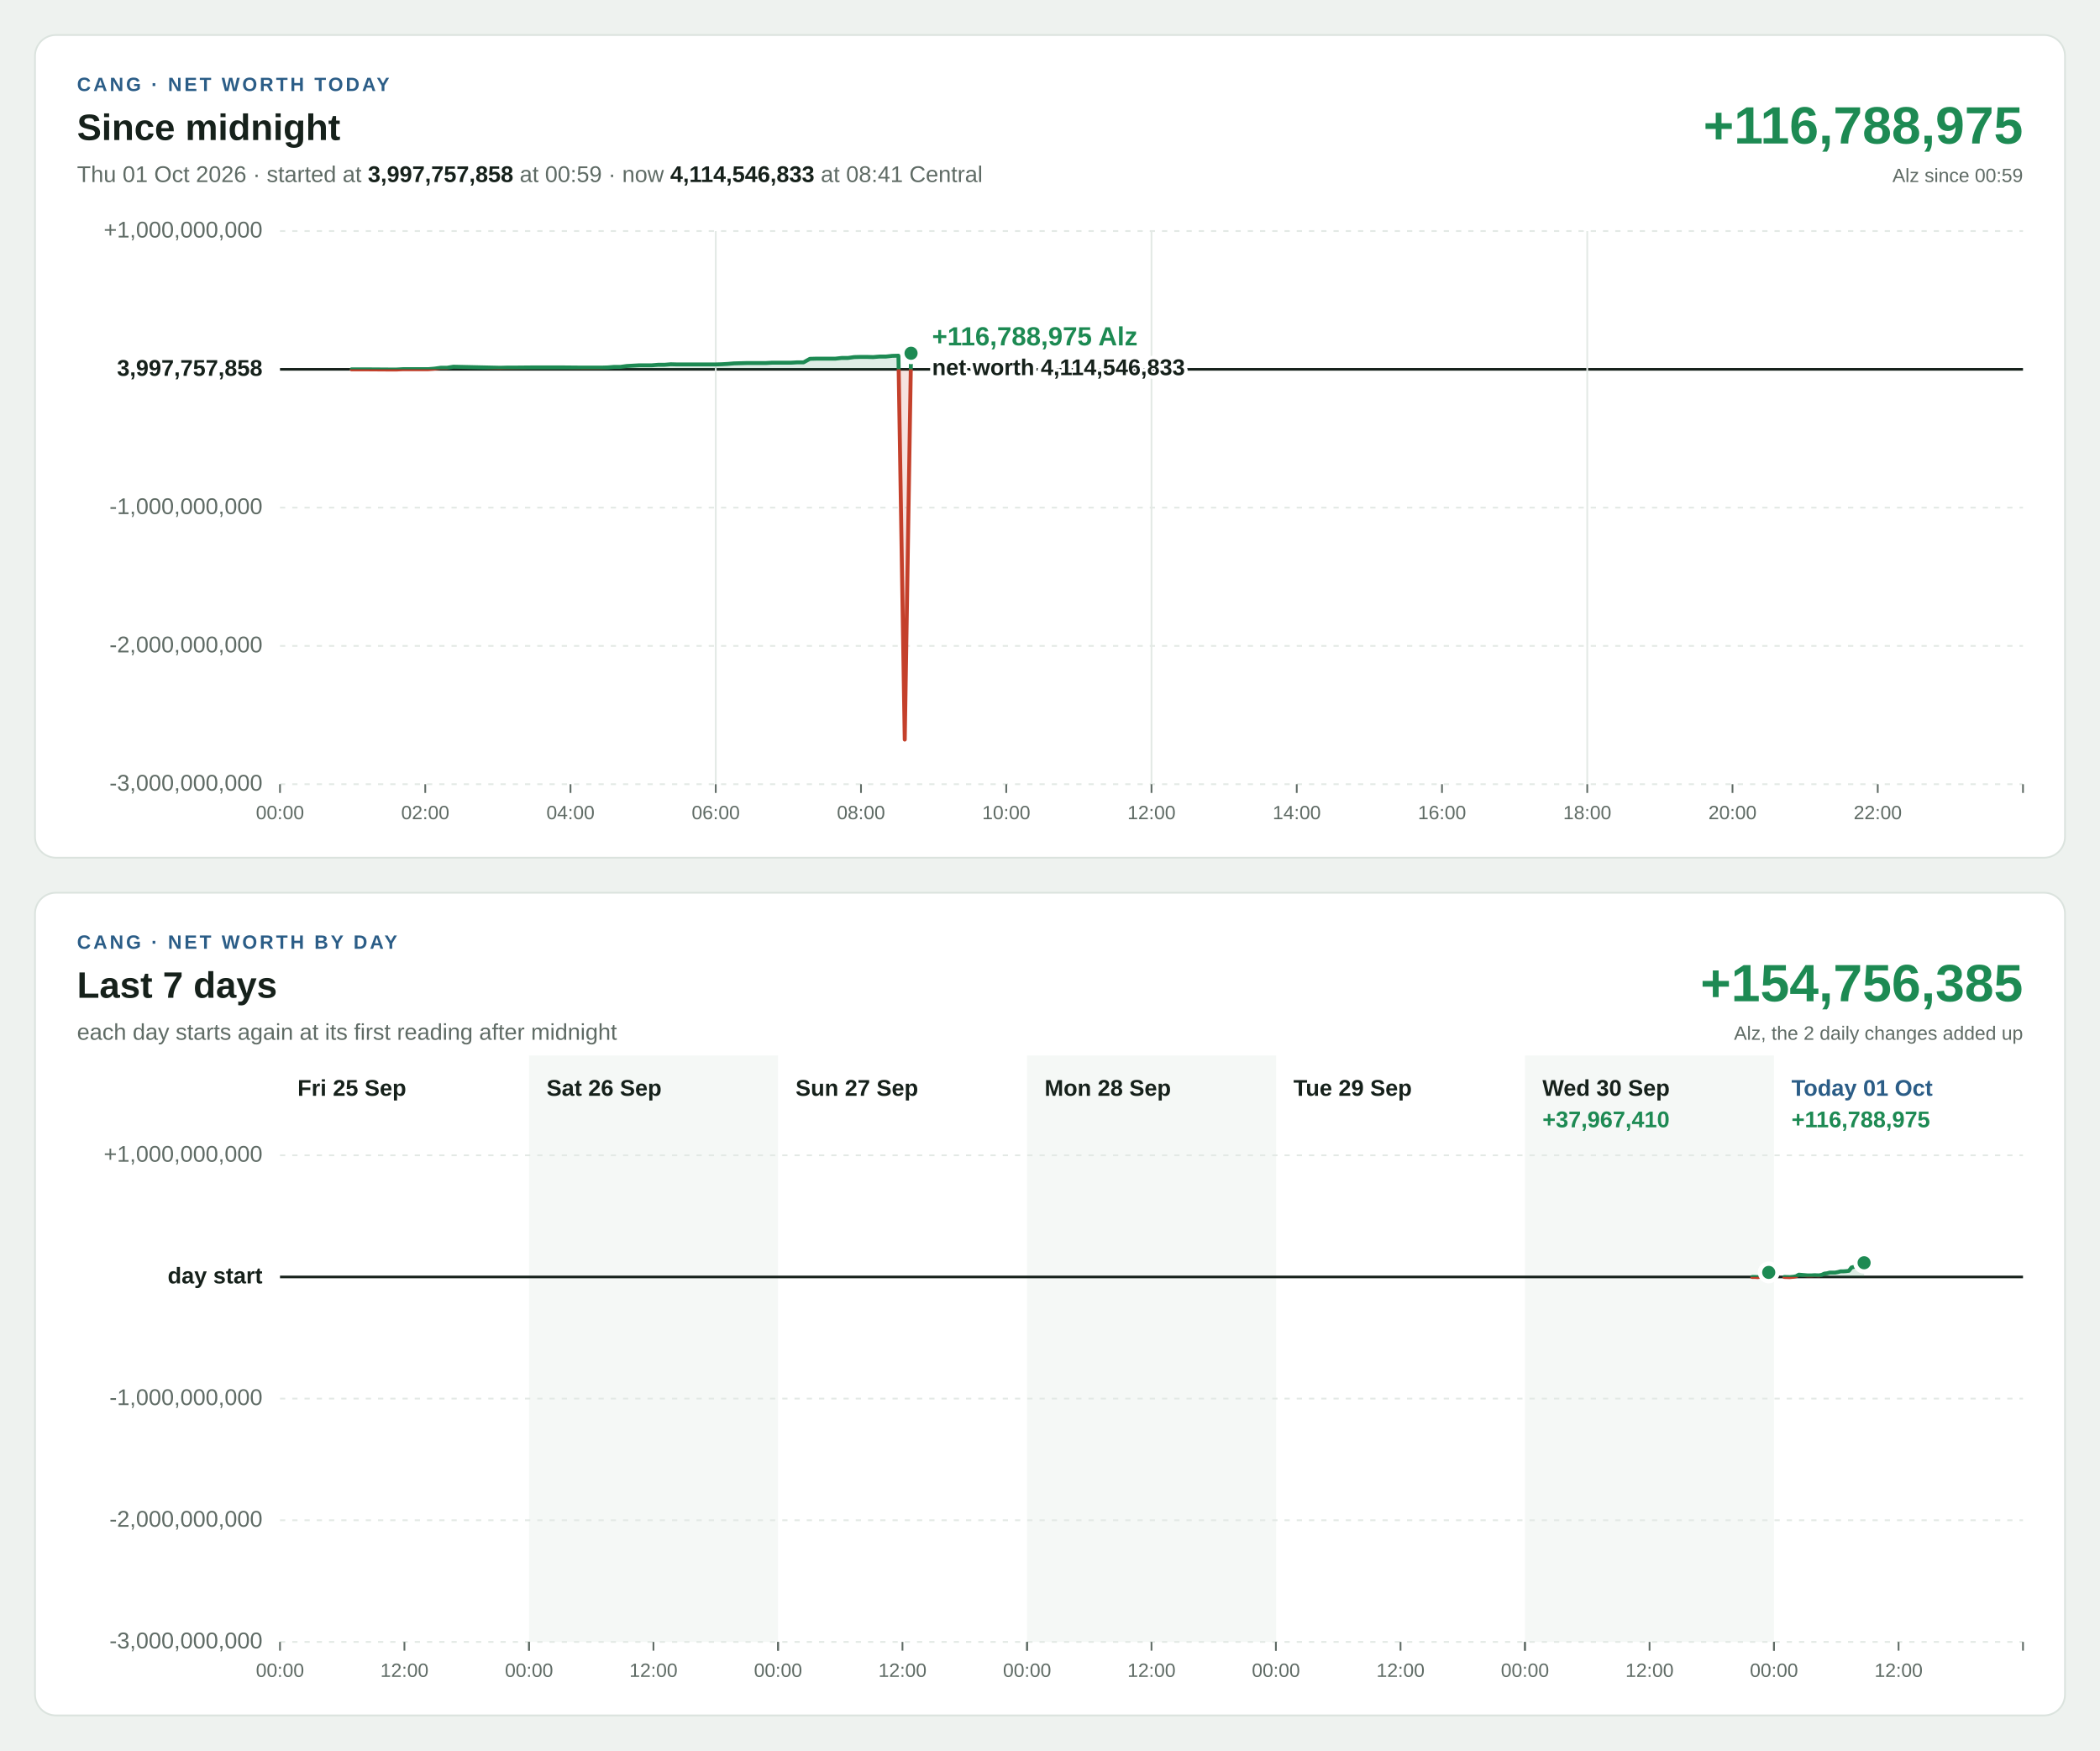
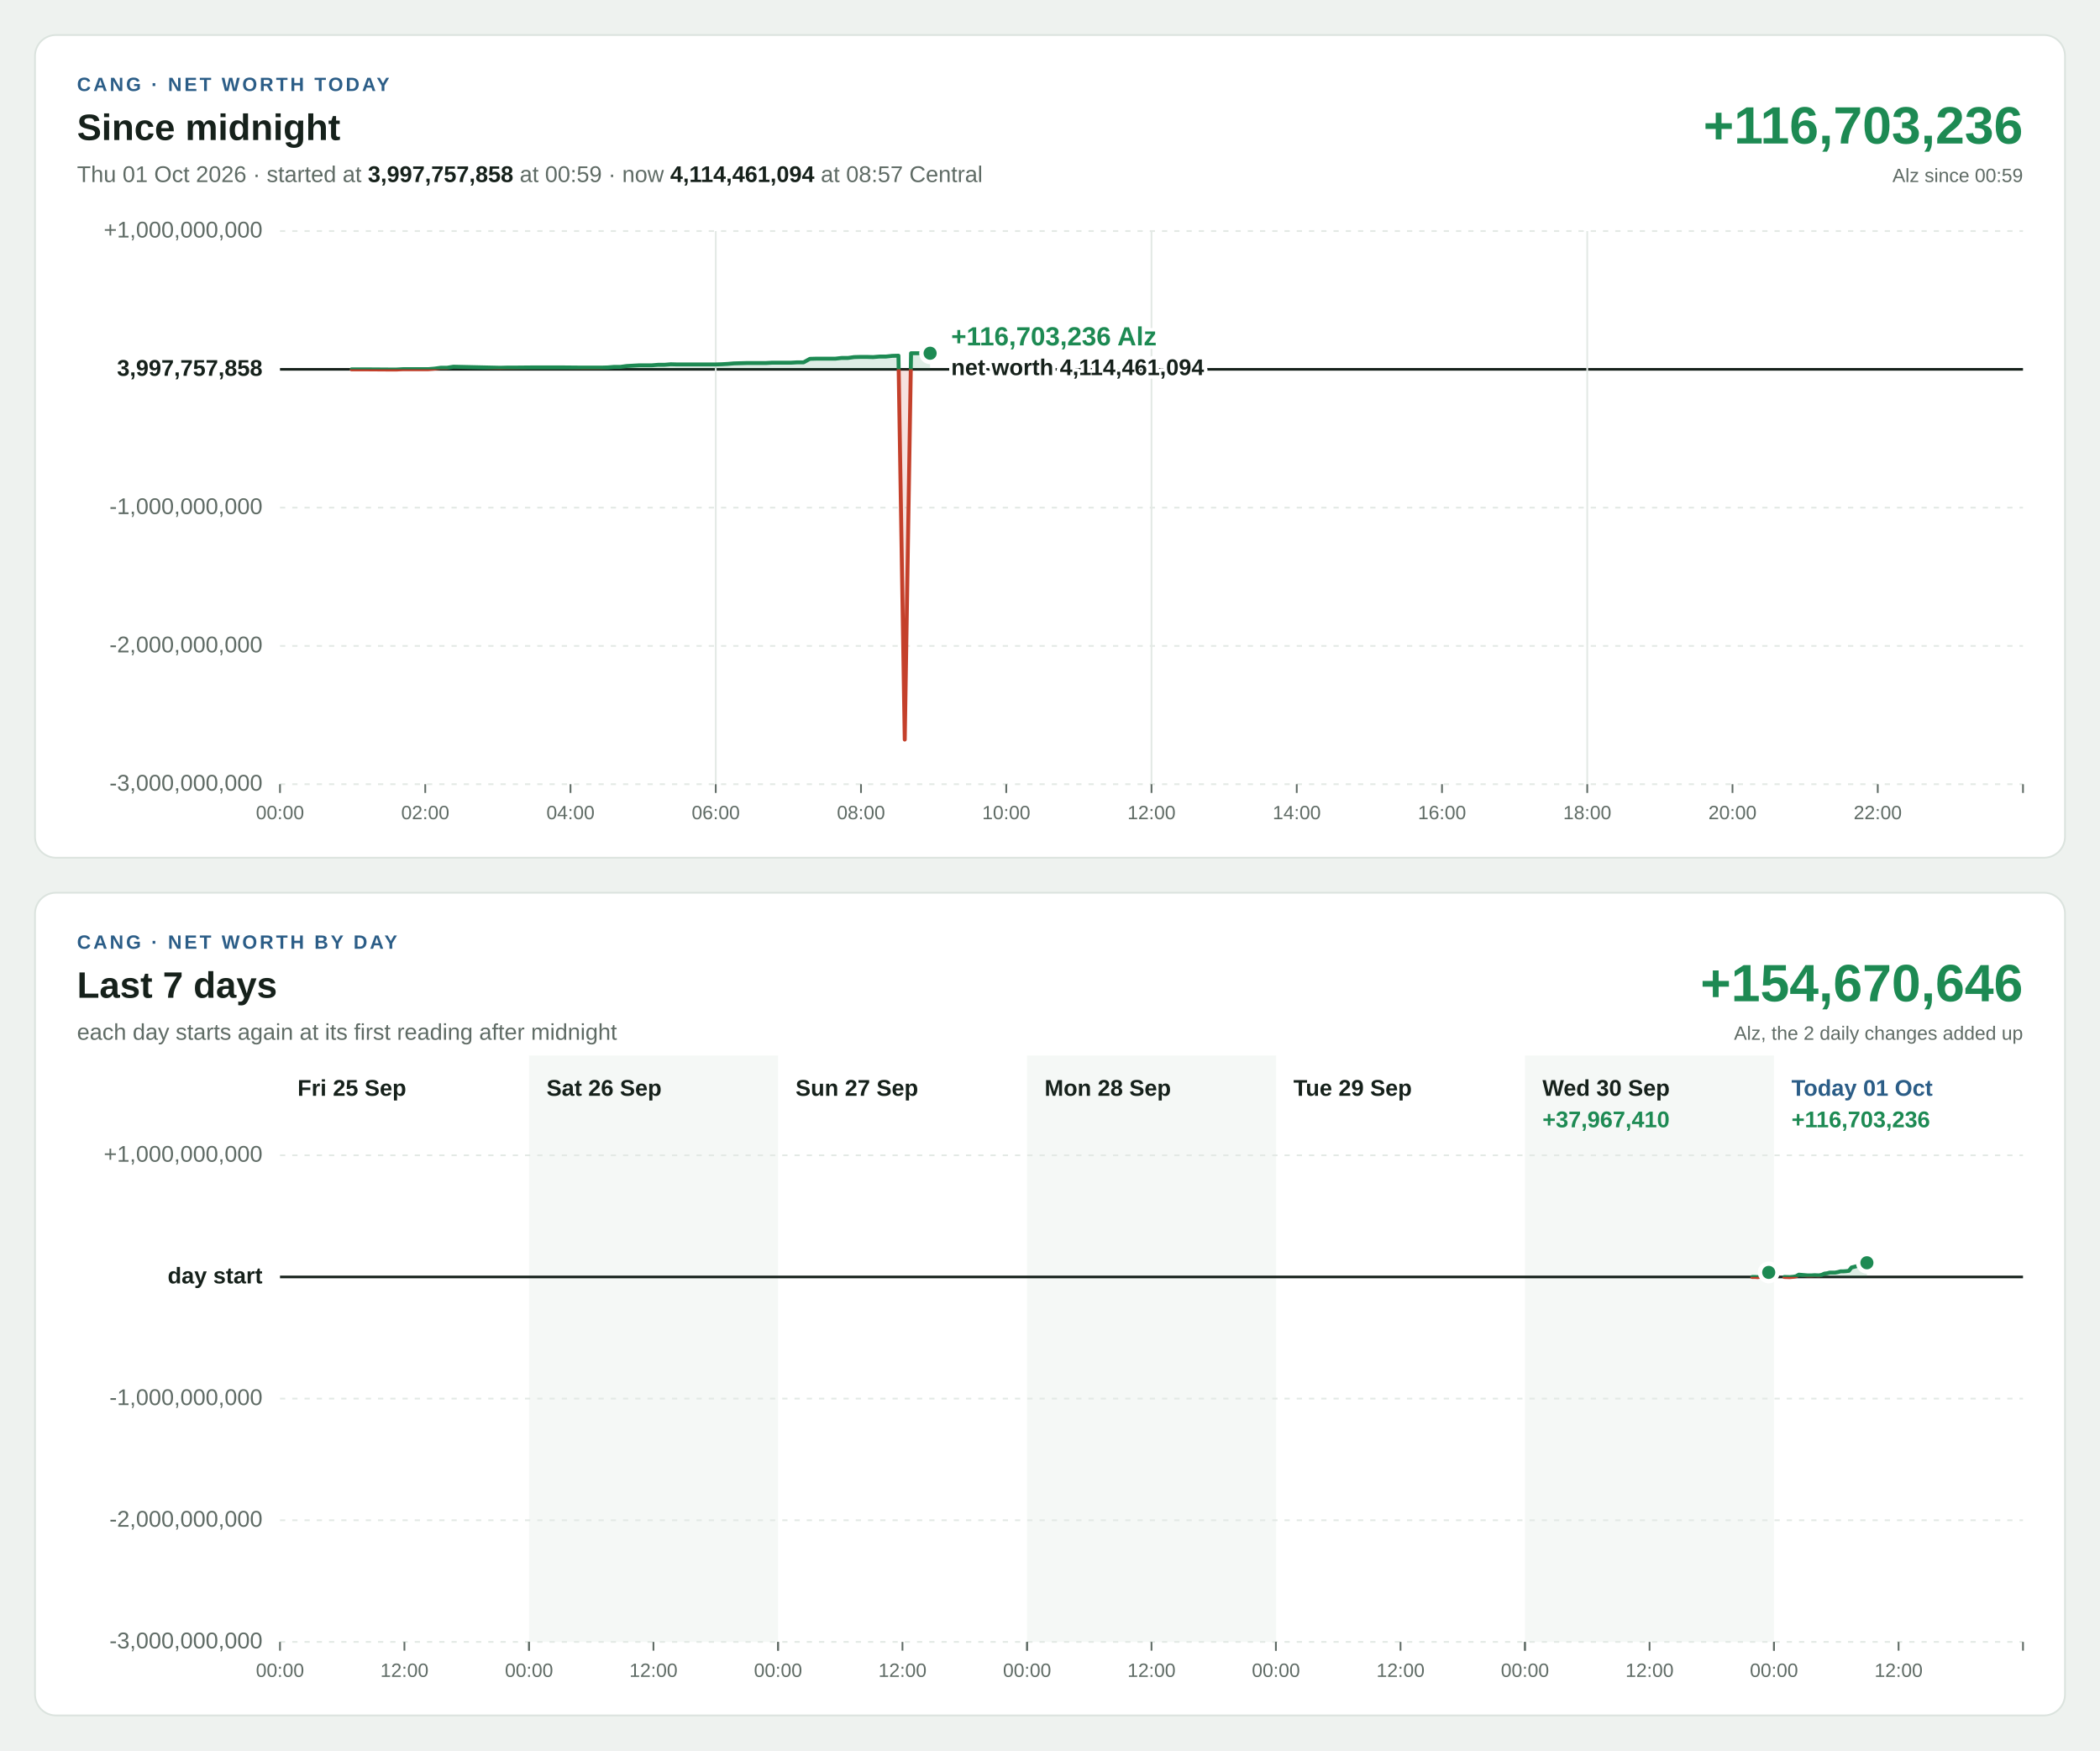
<svg xmlns="http://www.w3.org/2000/svg" width="1200" height="1000" viewBox="0 0 1200 1000" font-family="Segoe UI, Helvetica Neue, Arial, sans-serif" font-size="13" style="font-variant-numeric: tabular-nums">
  <rect width="1200" height="1000" fill="#eef2ef" />
  <g transform="translate(20,20)">
    <rect width="1160" height="470" rx="12" fill="#ffffff" stroke="#dbe3de" />
    <text x="24" y="32" font-size="11" font-weight="700" letter-spacing="1.4" fill="#2b5d87">CANG · NET WORTH TODAY</text>
    <text x="24" y="60" font-size="21" font-weight="700" fill="#16211b">Since midnight</text>
-     <text x="24" y="84" fill="#5f6b65">Thu 01 Oct 2026 · started at <tspan font-weight="700" fill="#16211b">3,997,757,858</tspan> at 00:59 · now <tspan font-weight="700" fill="#16211b">4,114,546,833</tspan> at 08:41 Central</text>
-     <text x="1136" y="62" font-size="30" font-weight="700" text-anchor="end" fill="#1d8a53">+116,788,975</text>
+     <text x="24" y="84" fill="#5f6b65">Thu 01 Oct 2026 · started at <tspan font-weight="700" fill="#16211b">3,997,757,858</tspan> at 00:59 · now <tspan font-weight="700" fill="#16211b">4,114,461,094</tspan> at 08:57 Central</text>
+     <text x="1136" y="62" font-size="30" font-weight="700" text-anchor="end" fill="#1d8a53">+116,703,236</text>
    <text x="1136" y="84" font-size="11" text-anchor="end" fill="#5f6b65">Alz since 00:59</text>
    <line x1="140" x2="1136" y1="428.0" y2="428.0" stroke="#e3e9e5" stroke-width="1" stroke-dasharray="3 4" />
    <text x="130" y="428.0" text-anchor="end" dominant-baseline="middle" font-weight="400" fill="#5f6b65">-3,000,000,000</text>
    <line x1="140" x2="1136" y1="349.0" y2="349.0" stroke="#e3e9e5" stroke-width="1" stroke-dasharray="3 4" />
    <text x="130" y="349.0" text-anchor="end" dominant-baseline="middle" font-weight="400" fill="#5f6b65">-2,000,000,000</text>
    <line x1="140" x2="1136" y1="270.0" y2="270.0" stroke="#e3e9e5" stroke-width="1" stroke-dasharray="3 4" />
    <text x="130" y="270.0" text-anchor="end" dominant-baseline="middle" font-weight="400" fill="#5f6b65">-1,000,000,000</text>
    <line x1="140" x2="1136" y1="191.0" y2="191.0" stroke="#16211b" stroke-width="1.5" />
    <text x="130" y="191.0" text-anchor="end" dominant-baseline="middle" font-weight="700" fill="#16211b">3,997,757,858</text>
    <line x1="140" x2="1136" y1="112.0" y2="112.0" stroke="#e3e9e5" stroke-width="1" stroke-dasharray="3 4" />
    <text x="130" y="112.0" text-anchor="end" dominant-baseline="middle" font-weight="400" fill="#5f6b65">+1,000,000,000</text>
    <line x1="140.0" x2="140.0" y1="428" y2="433" stroke="#5f6b65" stroke-width="1" />
    <text x="140.0" y="448" font-size="11" text-anchor="middle" fill="#5f6b65">00:00</text>
    <line x1="223.0" x2="223.0" y1="428" y2="433" stroke="#5f6b65" stroke-width="1" />
    <text x="223.0" y="448" font-size="11" text-anchor="middle" fill="#5f6b65">02:00</text>
    <line x1="306.0" x2="306.0" y1="428" y2="433" stroke="#5f6b65" stroke-width="1" />
    <text x="306.0" y="448" font-size="11" text-anchor="middle" fill="#5f6b65">04:00</text>
    <line x1="389.0" x2="389.0" y1="112" y2="428" stroke="#e3e9e5" stroke-width="1" />
    <line x1="389.0" x2="389.0" y1="428" y2="433" stroke="#5f6b65" stroke-width="1" />
    <text x="389.0" y="448" font-size="11" text-anchor="middle" fill="#5f6b65">06:00</text>
    <line x1="472.0" x2="472.0" y1="428" y2="433" stroke="#5f6b65" stroke-width="1" />
    <text x="472.0" y="448" font-size="11" text-anchor="middle" fill="#5f6b65">08:00</text>
    <line x1="555.0" x2="555.0" y1="428" y2="433" stroke="#5f6b65" stroke-width="1" />
    <text x="555.0" y="448" font-size="11" text-anchor="middle" fill="#5f6b65">10:00</text>
    <line x1="638.0" x2="638.0" y1="112" y2="428" stroke="#e3e9e5" stroke-width="1" />
    <line x1="638.0" x2="638.0" y1="428" y2="433" stroke="#5f6b65" stroke-width="1" />
    <text x="638.0" y="448" font-size="11" text-anchor="middle" fill="#5f6b65">12:00</text>
    <line x1="721.0" x2="721.0" y1="428" y2="433" stroke="#5f6b65" stroke-width="1" />
    <text x="721.0" y="448" font-size="11" text-anchor="middle" fill="#5f6b65">14:00</text>
    <line x1="804.0" x2="804.0" y1="428" y2="433" stroke="#5f6b65" stroke-width="1" />
    <text x="804.0" y="448" font-size="11" text-anchor="middle" fill="#5f6b65">16:00</text>
    <line x1="887.0" x2="887.0" y1="112" y2="428" stroke="#e3e9e5" stroke-width="1" />
    <line x1="887.0" x2="887.0" y1="428" y2="433" stroke="#5f6b65" stroke-width="1" />
    <text x="887.0" y="448" font-size="11" text-anchor="middle" fill="#5f6b65">18:00</text>
    <line x1="970.0" x2="970.0" y1="428" y2="433" stroke="#5f6b65" stroke-width="1" />
    <text x="970.0" y="448" font-size="11" text-anchor="middle" fill="#5f6b65">20:00</text>
    <line x1="1053.0" x2="1053.0" y1="428" y2="433" stroke="#5f6b65" stroke-width="1" />
    <text x="1053.0" y="448" font-size="11" text-anchor="middle" fill="#5f6b65">22:00</text>
    <line x1="1136.0" x2="1136.0" y1="428" y2="433" stroke="#5f6b65" stroke-width="1" />
    <defs>
-       <path id="shape-today" d="M180.9 191.0L180.9 191.0L184.6 191.0L188.2 191.0L202.9 191.1L206.6 191.1L210.2 190.9L217.3 190.9L220.9 190.9L224.6 190.9L228.2 190.6L231.8 190.1L235.4 190.1L239.1 189.5L265.9 190.1L269.5 190.0L273.1 190.0L283.9 189.9L287.5 189.9L291.2 189.9L294.8 189.9L298.4 189.9L302.0 189.9L312.9 190.0L316.5 190.0L320.1 190.0L323.7 190.0L327.3 189.9L330.9 189.6L334.5 189.6L338.1 189.1L341.7 188.9L345.3 188.7L348.9 188.7L352.5 188.7L356.1 188.4L359.7 188.4L363.3 188.1L367.0 188.2L370.5 188.2L374.1 188.2L377.8 188.2L381.4 188.2L385.0 188.2L388.6 188.2L392.2 188.1L395.8 187.9L399.4 187.6L403.0 187.5L406.6 187.4L410.3 187.4L413.9 187.4L417.5 187.4L421.1 187.2L424.7 187.2L428.4 187.2L432.0 187.2L435.6 187.0L439.2 187.0L442.8 185.0L446.4 184.9L450.0 184.9L453.6 184.9L457.3 184.9L460.9 184.5L464.5 184.5L468.1 184.0L471.7 183.9L475.3 183.9L478.9 184.0L482.6 183.7L486.2 183.7L489.8 183.3L493.4 183.2L497.0 402.5L500.6 181.8L500.6 191.0Z" />
-       <path id="line-today" d="M180.9 191.0L184.6 191.0L188.2 191.0L202.9 191.1L206.6 191.1L210.2 190.9L217.3 190.9L220.9 190.9L224.6 190.9L228.2 190.6L231.8 190.1L235.4 190.1L239.1 189.5L265.9 190.1L269.5 190.0L273.1 190.0L283.9 189.9L287.5 189.9L291.2 189.9L294.8 189.9L298.4 189.9L302.0 189.9L312.9 190.0L316.5 190.0L320.1 190.0L323.7 190.0L327.3 189.9L330.9 189.6L334.5 189.6L338.1 189.1L341.7 188.9L345.3 188.7L348.9 188.7L352.5 188.7L356.1 188.4L359.7 188.4L363.3 188.1L367.0 188.2L370.5 188.2L374.1 188.2L377.8 188.2L381.4 188.2L385.0 188.2L388.6 188.2L392.2 188.1L395.8 187.9L399.4 187.6L403.0 187.5L406.6 187.4L410.3 187.4L413.9 187.4L417.5 187.4L421.1 187.2L424.7 187.2L428.4 187.2L432.0 187.2L435.6 187.0L439.2 187.0L442.8 185.0L446.4 184.9L450.0 184.9L453.6 184.9L457.3 184.9L460.9 184.5L464.5 184.5L468.1 184.0L471.7 183.9L475.3 183.9L478.9 184.0L482.6 183.7L486.2 183.7L489.8 183.3L493.4 183.2L497.0 402.5L500.6 181.8" />
+       <path id="shape-today" d="M180.9 191.0L180.9 191.0L184.6 191.0L188.2 191.0L202.9 191.1L206.6 191.1L210.2 190.9L217.3 190.9L220.9 190.9L224.6 190.9L228.2 190.6L231.8 190.1L235.4 190.1L239.1 189.5L265.9 190.1L269.5 190.0L273.1 190.0L283.9 189.9L287.5 189.9L291.2 189.9L294.8 189.9L298.4 189.9L302.0 189.9L312.9 190.0L316.5 190.0L320.1 190.0L323.7 190.0L327.3 189.9L330.9 189.6L334.5 189.6L338.1 189.1L341.7 188.9L345.3 188.7L348.9 188.7L352.5 188.7L356.1 188.4L359.7 188.4L363.3 188.1L367.0 188.2L370.5 188.2L374.1 188.2L377.8 188.2L381.4 188.2L385.0 188.2L388.6 188.2L392.2 188.1L395.8 187.9L399.4 187.6L403.0 187.5L406.6 187.4L410.3 187.4L413.9 187.4L417.5 187.4L421.1 187.2L424.7 187.2L428.4 187.2L432.0 187.2L435.6 187.0L439.2 187.0L442.8 185.0L446.4 184.9L450.0 184.9L453.6 184.9L457.3 184.9L460.9 184.5L464.5 184.5L468.1 184.0L471.7 183.9L475.3 183.9L478.9 184.0L482.6 183.7L486.2 183.7L489.8 183.3L493.4 183.2L497.0 402.5L500.6 181.8L504.3 181.8L507.9 181.8L511.5 181.8L511.5 191.0Z" />
+       <path id="line-today" d="M180.9 191.0L184.6 191.0L188.2 191.0L202.9 191.1L206.6 191.1L210.2 190.9L217.3 190.9L220.9 190.9L224.6 190.9L228.2 190.6L231.8 190.1L235.4 190.1L239.1 189.5L265.9 190.1L269.5 190.0L273.1 190.0L283.9 189.9L287.5 189.9L291.2 189.9L294.8 189.9L298.4 189.9L302.0 189.9L312.9 190.0L316.5 190.0L320.1 190.0L323.7 190.0L327.3 189.9L330.9 189.6L334.5 189.6L338.1 189.1L341.7 188.9L345.3 188.7L348.9 188.7L352.5 188.7L356.1 188.4L359.7 188.4L363.3 188.1L367.0 188.2L370.5 188.2L374.1 188.2L377.8 188.2L381.4 188.2L385.0 188.2L388.6 188.2L392.2 188.1L395.8 187.9L399.4 187.6L403.0 187.5L406.6 187.4L410.3 187.4L413.9 187.4L417.5 187.4L421.1 187.2L424.7 187.2L428.4 187.2L432.0 187.2L435.6 187.0L439.2 187.0L442.8 185.0L446.4 184.9L450.0 184.9L453.6 184.9L457.3 184.9L460.9 184.5L464.5 184.5L468.1 184.0L471.7 183.9L475.3 183.9L478.9 184.0L482.6 183.7L486.2 183.7L489.8 183.3L493.4 183.2L497.0 402.5L500.6 181.8L504.3 181.8L507.9 181.8L511.5 181.8" />
      <clipPath id="up-today">
        <rect x="140" y="112" width="996" height="79.0" />
      </clipPath>
      <clipPath id="down-today">
        <rect x="140" y="191.0" width="996" height="237.0" />
      </clipPath>
    </defs>
    <use href="#shape-today" fill="#1d8a53" fill-opacity="0.15" clip-path="url(#up-today)" />
    <use href="#line-today" fill="none" stroke="#1d8a53" stroke-width="2.25" stroke-linejoin="round" stroke-linecap="round" clip-path="url(#up-today)" />
    <use href="#shape-today" fill="#c4402b" fill-opacity="0.15" clip-path="url(#down-today)" />
    <use href="#line-today" fill="none" stroke="#c4402b" stroke-width="2.25" stroke-linejoin="round" stroke-linecap="round" clip-path="url(#down-today)" />
-     <circle cx="500.6" cy="181.8" r="5" fill="#1d8a53" stroke="#ffffff" stroke-width="2.5" />
-     <text x="512.6" y="177.3" text-anchor="start" font-size="15" font-weight="700" fill="#1d8a53" stroke="#ffffff" stroke-width="4" stroke-linejoin="round" paint-order="stroke">+116,788,975 Alz</text>
-     <text x="512.6" y="194.3" text-anchor="start" font-size="13" font-weight="600" fill="#16211b" stroke="#ffffff" stroke-width="4" stroke-linejoin="round" paint-order="stroke">net worth 4,114,546,833</text>
+     <circle cx="511.5" cy="181.8" r="5" fill="#1d8a53" stroke="#ffffff" stroke-width="2.5" />
+     <text x="523.5" y="177.3" text-anchor="start" font-size="15" font-weight="700" fill="#1d8a53" stroke="#ffffff" stroke-width="4" stroke-linejoin="round" paint-order="stroke">+116,703,236 Alz</text>
+     <text x="523.5" y="194.3" text-anchor="start" font-size="13" font-weight="600" fill="#16211b" stroke="#ffffff" stroke-width="4" stroke-linejoin="round" paint-order="stroke">net worth 4,114,461,094</text>
  </g>
  <g transform="translate(20,510)">
    <rect width="1160" height="470" rx="12" fill="#ffffff" stroke="#dbe3de" />
    <text x="24" y="32" font-size="11" font-weight="700" letter-spacing="1.4" fill="#2b5d87">CANG · NET WORTH BY DAY</text>
    <text x="24" y="60" font-size="21" font-weight="700" fill="#16211b">Last 7 days</text>
    <text x="24" y="84" fill="#5f6b65">each day starts again at its first reading after midnight</text>
-     <text x="1136" y="62" font-size="30" font-weight="700" text-anchor="end" fill="#1d8a53">+154,756,385</text>
+     <text x="1136" y="62" font-size="30" font-weight="700" text-anchor="end" fill="#1d8a53">+154,670,646</text>
    <text x="1136" y="84" font-size="11" text-anchor="end" fill="#5f6b65">Alz, the 2 daily changes added up</text>
    <rect x="282.3" y="93" width="142.3" height="335" fill="#f5f8f6" />
    <rect x="566.9" y="93" width="142.3" height="335" fill="#f5f8f6" />
    <rect x="851.4" y="93" width="142.3" height="335" fill="#f5f8f6" />
    <line x1="140" x2="1136" y1="428.0" y2="428.0" stroke="#e3e9e5" stroke-width="1" stroke-dasharray="3 4" />
    <text x="130" y="428.0" text-anchor="end" dominant-baseline="middle" font-weight="400" fill="#5f6b65">-3,000,000,000</text>
    <line x1="140" x2="1136" y1="358.5" y2="358.5" stroke="#e3e9e5" stroke-width="1" stroke-dasharray="3 4" />
    <text x="130" y="358.5" text-anchor="end" dominant-baseline="middle" font-weight="400" fill="#5f6b65">-2,000,000,000</text>
    <line x1="140" x2="1136" y1="289.0" y2="289.0" stroke="#e3e9e5" stroke-width="1" stroke-dasharray="3 4" />
    <text x="130" y="289.0" text-anchor="end" dominant-baseline="middle" font-weight="400" fill="#5f6b65">-1,000,000,000</text>
    <line x1="140" x2="1136" y1="219.5" y2="219.5" stroke="#16211b" stroke-width="1.5" />
    <text x="130" y="219.5" text-anchor="end" dominant-baseline="middle" font-weight="700" fill="#16211b">day start</text>
    <line x1="140" x2="1136" y1="150.0" y2="150.0" stroke="#e3e9e5" stroke-width="1" stroke-dasharray="3 4" />
    <text x="130" y="150.0" text-anchor="end" dominant-baseline="middle" font-weight="400" fill="#5f6b65">+1,000,000,000</text>
    <text x="150.0" y="116" font-weight="700" fill="#16211b">Fri 25 Sep</text>
    <line x1="140.0" x2="140.0" y1="428" y2="433" stroke="#5f6b65" stroke-width="1" />
    <text x="140.0" y="448" font-size="11" text-anchor="middle" fill="#5f6b65">00:00</text>
    <line x1="211.1" x2="211.1" y1="428" y2="433" stroke="#5f6b65" stroke-width="1" />
    <text x="211.1" y="448" font-size="11" text-anchor="middle" fill="#5f6b65">12:00</text>
    <line x1="282.3" x2="282.3" y1="428" y2="433" stroke="#5f6b65" stroke-width="1" />
    <text x="292.3" y="116" font-weight="700" fill="#16211b">Sat 26 Sep</text>
    <line x1="282.3" x2="282.3" y1="428" y2="433" stroke="#5f6b65" stroke-width="1" />
    <text x="282.3" y="448" font-size="11" text-anchor="middle" fill="#5f6b65">00:00</text>
    <line x1="353.4" x2="353.4" y1="428" y2="433" stroke="#5f6b65" stroke-width="1" />
    <text x="353.4" y="448" font-size="11" text-anchor="middle" fill="#5f6b65">12:00</text>
    <line x1="424.6" x2="424.6" y1="428" y2="433" stroke="#5f6b65" stroke-width="1" />
    <text x="434.6" y="116" font-weight="700" fill="#16211b">Sun 27 Sep</text>
    <line x1="424.6" x2="424.6" y1="428" y2="433" stroke="#5f6b65" stroke-width="1" />
    <text x="424.6" y="448" font-size="11" text-anchor="middle" fill="#5f6b65">00:00</text>
    <line x1="495.7" x2="495.7" y1="428" y2="433" stroke="#5f6b65" stroke-width="1" />
    <text x="495.7" y="448" font-size="11" text-anchor="middle" fill="#5f6b65">12:00</text>
    <line x1="566.9" x2="566.9" y1="428" y2="433" stroke="#5f6b65" stroke-width="1" />
    <text x="576.9" y="116" font-weight="700" fill="#16211b">Mon 28 Sep</text>
    <line x1="566.9" x2="566.9" y1="428" y2="433" stroke="#5f6b65" stroke-width="1" />
    <text x="566.9" y="448" font-size="11" text-anchor="middle" fill="#5f6b65">00:00</text>
    <line x1="638.0" x2="638.0" y1="428" y2="433" stroke="#5f6b65" stroke-width="1" />
    <text x="638.0" y="448" font-size="11" text-anchor="middle" fill="#5f6b65">12:00</text>
    <line x1="709.1" x2="709.1" y1="428" y2="433" stroke="#5f6b65" stroke-width="1" />
    <text x="719.1" y="116" font-weight="700" fill="#16211b">Tue 29 Sep</text>
    <line x1="709.1" x2="709.1" y1="428" y2="433" stroke="#5f6b65" stroke-width="1" />
    <text x="709.1" y="448" font-size="11" text-anchor="middle" fill="#5f6b65">00:00</text>
    <line x1="780.3" x2="780.3" y1="428" y2="433" stroke="#5f6b65" stroke-width="1" />
    <text x="780.3" y="448" font-size="11" text-anchor="middle" fill="#5f6b65">12:00</text>
    <line x1="851.4" x2="851.4" y1="428" y2="433" stroke="#5f6b65" stroke-width="1" />
    <text x="861.4" y="116" font-weight="700" fill="#16211b">Wed 30 Sep</text>
    <line x1="851.4" x2="851.4" y1="428" y2="433" stroke="#5f6b65" stroke-width="1" />
    <text x="851.4" y="448" font-size="11" text-anchor="middle" fill="#5f6b65">00:00</text>
    <line x1="922.6" x2="922.6" y1="428" y2="433" stroke="#5f6b65" stroke-width="1" />
    <text x="922.6" y="448" font-size="11" text-anchor="middle" fill="#5f6b65">12:00</text>
    <line x1="993.7" x2="993.7" y1="428" y2="433" stroke="#5f6b65" stroke-width="1" />
    <text x="861.4" y="134" font-weight="700" fill="#1d8a53">+37,967,410</text>
    <defs>
      <path id="shape-day5" d="M981.3 219.5L981.3 219.5L982.9 219.5L984.4 219.6L986.0 219.4L987.5 219.4L989.1 218.4L990.7 216.9L990.7 219.5Z" />
      <path id="line-day5" d="M981.3 219.5L982.9 219.5L984.4 219.6L986.0 219.4L987.5 219.4L989.1 218.4L990.7 216.9" />
      <clipPath id="up-day5">
        <rect x="140" y="150" width="996" height="69.5" />
      </clipPath>
      <clipPath id="down-day5">
        <rect x="140" y="219.5" width="996" height="208.5" />
      </clipPath>
    </defs>
    <use href="#shape-day5" fill="#1d8a53" fill-opacity="0.15" clip-path="url(#up-day5)" />
    <use href="#line-day5" fill="none" stroke="#1d8a53" stroke-width="2.25" stroke-linejoin="round" stroke-linecap="round" clip-path="url(#up-day5)" />
    <use href="#shape-day5" fill="#c4402b" fill-opacity="0.15" clip-path="url(#down-day5)" />
    <use href="#line-day5" fill="none" stroke="#c4402b" stroke-width="2.25" stroke-linejoin="round" stroke-linecap="round" clip-path="url(#down-day5)" />
    <circle cx="990.7" cy="216.9" r="5" fill="#1d8a53" stroke="#ffffff" stroke-width="2.5" />
    <text x="1003.7" y="116" font-weight="700" fill="#2b5d87">Today 01 Oct</text>
    <line x1="993.7" x2="993.7" y1="428" y2="433" stroke="#5f6b65" stroke-width="1" />
    <text x="993.7" y="448" font-size="11" text-anchor="middle" fill="#5f6b65">00:00</text>
    <line x1="1064.9" x2="1064.9" y1="428" y2="433" stroke="#5f6b65" stroke-width="1" />
    <text x="1064.9" y="448" font-size="11" text-anchor="middle" fill="#5f6b65">12:00</text>
    <line x1="1136.0" x2="1136.0" y1="428" y2="433" stroke="#5f6b65" stroke-width="1" />
-     <text x="1003.7" y="134" font-weight="700" fill="#1d8a53">+116,788,975</text>
+     <text x="1003.7" y="134" font-weight="700" fill="#1d8a53">+116,703,236</text>
    <defs>
-       <path id="shape-day6" d="M999.6 219.5L999.6 219.5L1002.7 219.6L1004.8 219.4L1006.3 219.1L1007.9 218.2L1012.7 218.6L1015.3 218.6L1016.9 218.5L1019.4 218.6L1021.0 218.3L1022.5 217.6L1024.1 217.4L1025.6 217.0L1027.2 217.0L1028.7 217.0L1030.3 216.7L1031.8 216.3L1033.4 216.3L1034.9 216.2L1036.5 216.0L1038.0 214.1L1039.6 213.7L1041.1 213.3L1042.7 213.0L1044.2 212.6L1045.2 211.4L1045.2 219.5Z" />
-       <path id="line-day6" d="M999.6 219.5L1002.7 219.6L1004.8 219.4L1006.3 219.1L1007.9 218.2L1012.7 218.6L1015.3 218.6L1016.9 218.5L1019.4 218.6L1021.0 218.3L1022.5 217.6L1024.1 217.4L1025.6 217.0L1027.2 217.0L1028.7 217.0L1030.3 216.7L1031.8 216.3L1033.4 216.3L1034.9 216.2L1036.5 216.0L1038.0 214.1L1039.6 213.7L1041.1 213.3L1042.7 213.0L1044.2 212.6L1045.2 211.4" />
+       <path id="shape-day6" d="M999.6 219.5L999.6 219.5L1002.7 219.6L1004.8 219.4L1006.3 219.1L1007.9 218.2L1012.7 218.6L1015.3 218.6L1016.9 218.5L1019.4 218.6L1021.0 218.3L1022.5 217.6L1024.1 217.4L1025.6 217.0L1027.2 217.0L1028.7 217.0L1030.3 216.7L1031.8 216.3L1033.4 216.3L1034.9 216.2L1036.5 216.0L1038.0 214.1L1039.6 213.7L1041.1 213.3L1042.7 213.0L1044.2 212.6L1045.8 211.4L1046.8 211.4L1046.8 219.5Z" />
+       <path id="line-day6" d="M999.6 219.5L1002.7 219.6L1004.8 219.4L1006.3 219.1L1007.9 218.2L1012.7 218.6L1015.3 218.6L1016.9 218.5L1019.4 218.6L1021.0 218.3L1022.5 217.6L1024.1 217.4L1025.6 217.0L1027.2 217.0L1028.7 217.0L1030.3 216.7L1031.8 216.3L1033.4 216.3L1034.9 216.2L1036.5 216.0L1038.0 214.1L1039.6 213.7L1041.1 213.3L1042.7 213.0L1044.2 212.6L1045.8 211.4L1046.8 211.4" />
      <clipPath id="up-day6">
        <rect x="140" y="150" width="996" height="69.5" />
      </clipPath>
      <clipPath id="down-day6">
        <rect x="140" y="219.5" width="996" height="208.5" />
      </clipPath>
    </defs>
    <use href="#shape-day6" fill="#1d8a53" fill-opacity="0.15" clip-path="url(#up-day6)" />
    <use href="#line-day6" fill="none" stroke="#1d8a53" stroke-width="2.25" stroke-linejoin="round" stroke-linecap="round" clip-path="url(#up-day6)" />
    <use href="#shape-day6" fill="#c4402b" fill-opacity="0.15" clip-path="url(#down-day6)" />
    <use href="#line-day6" fill="none" stroke="#c4402b" stroke-width="2.25" stroke-linejoin="round" stroke-linecap="round" clip-path="url(#down-day6)" />
-     <circle cx="1045.2" cy="211.4" r="5" fill="#1d8a53" stroke="#ffffff" stroke-width="2.5" />
+     <circle cx="1046.8" cy="211.4" r="5" fill="#1d8a53" stroke="#ffffff" stroke-width="2.5" />
  </g>
</svg>
